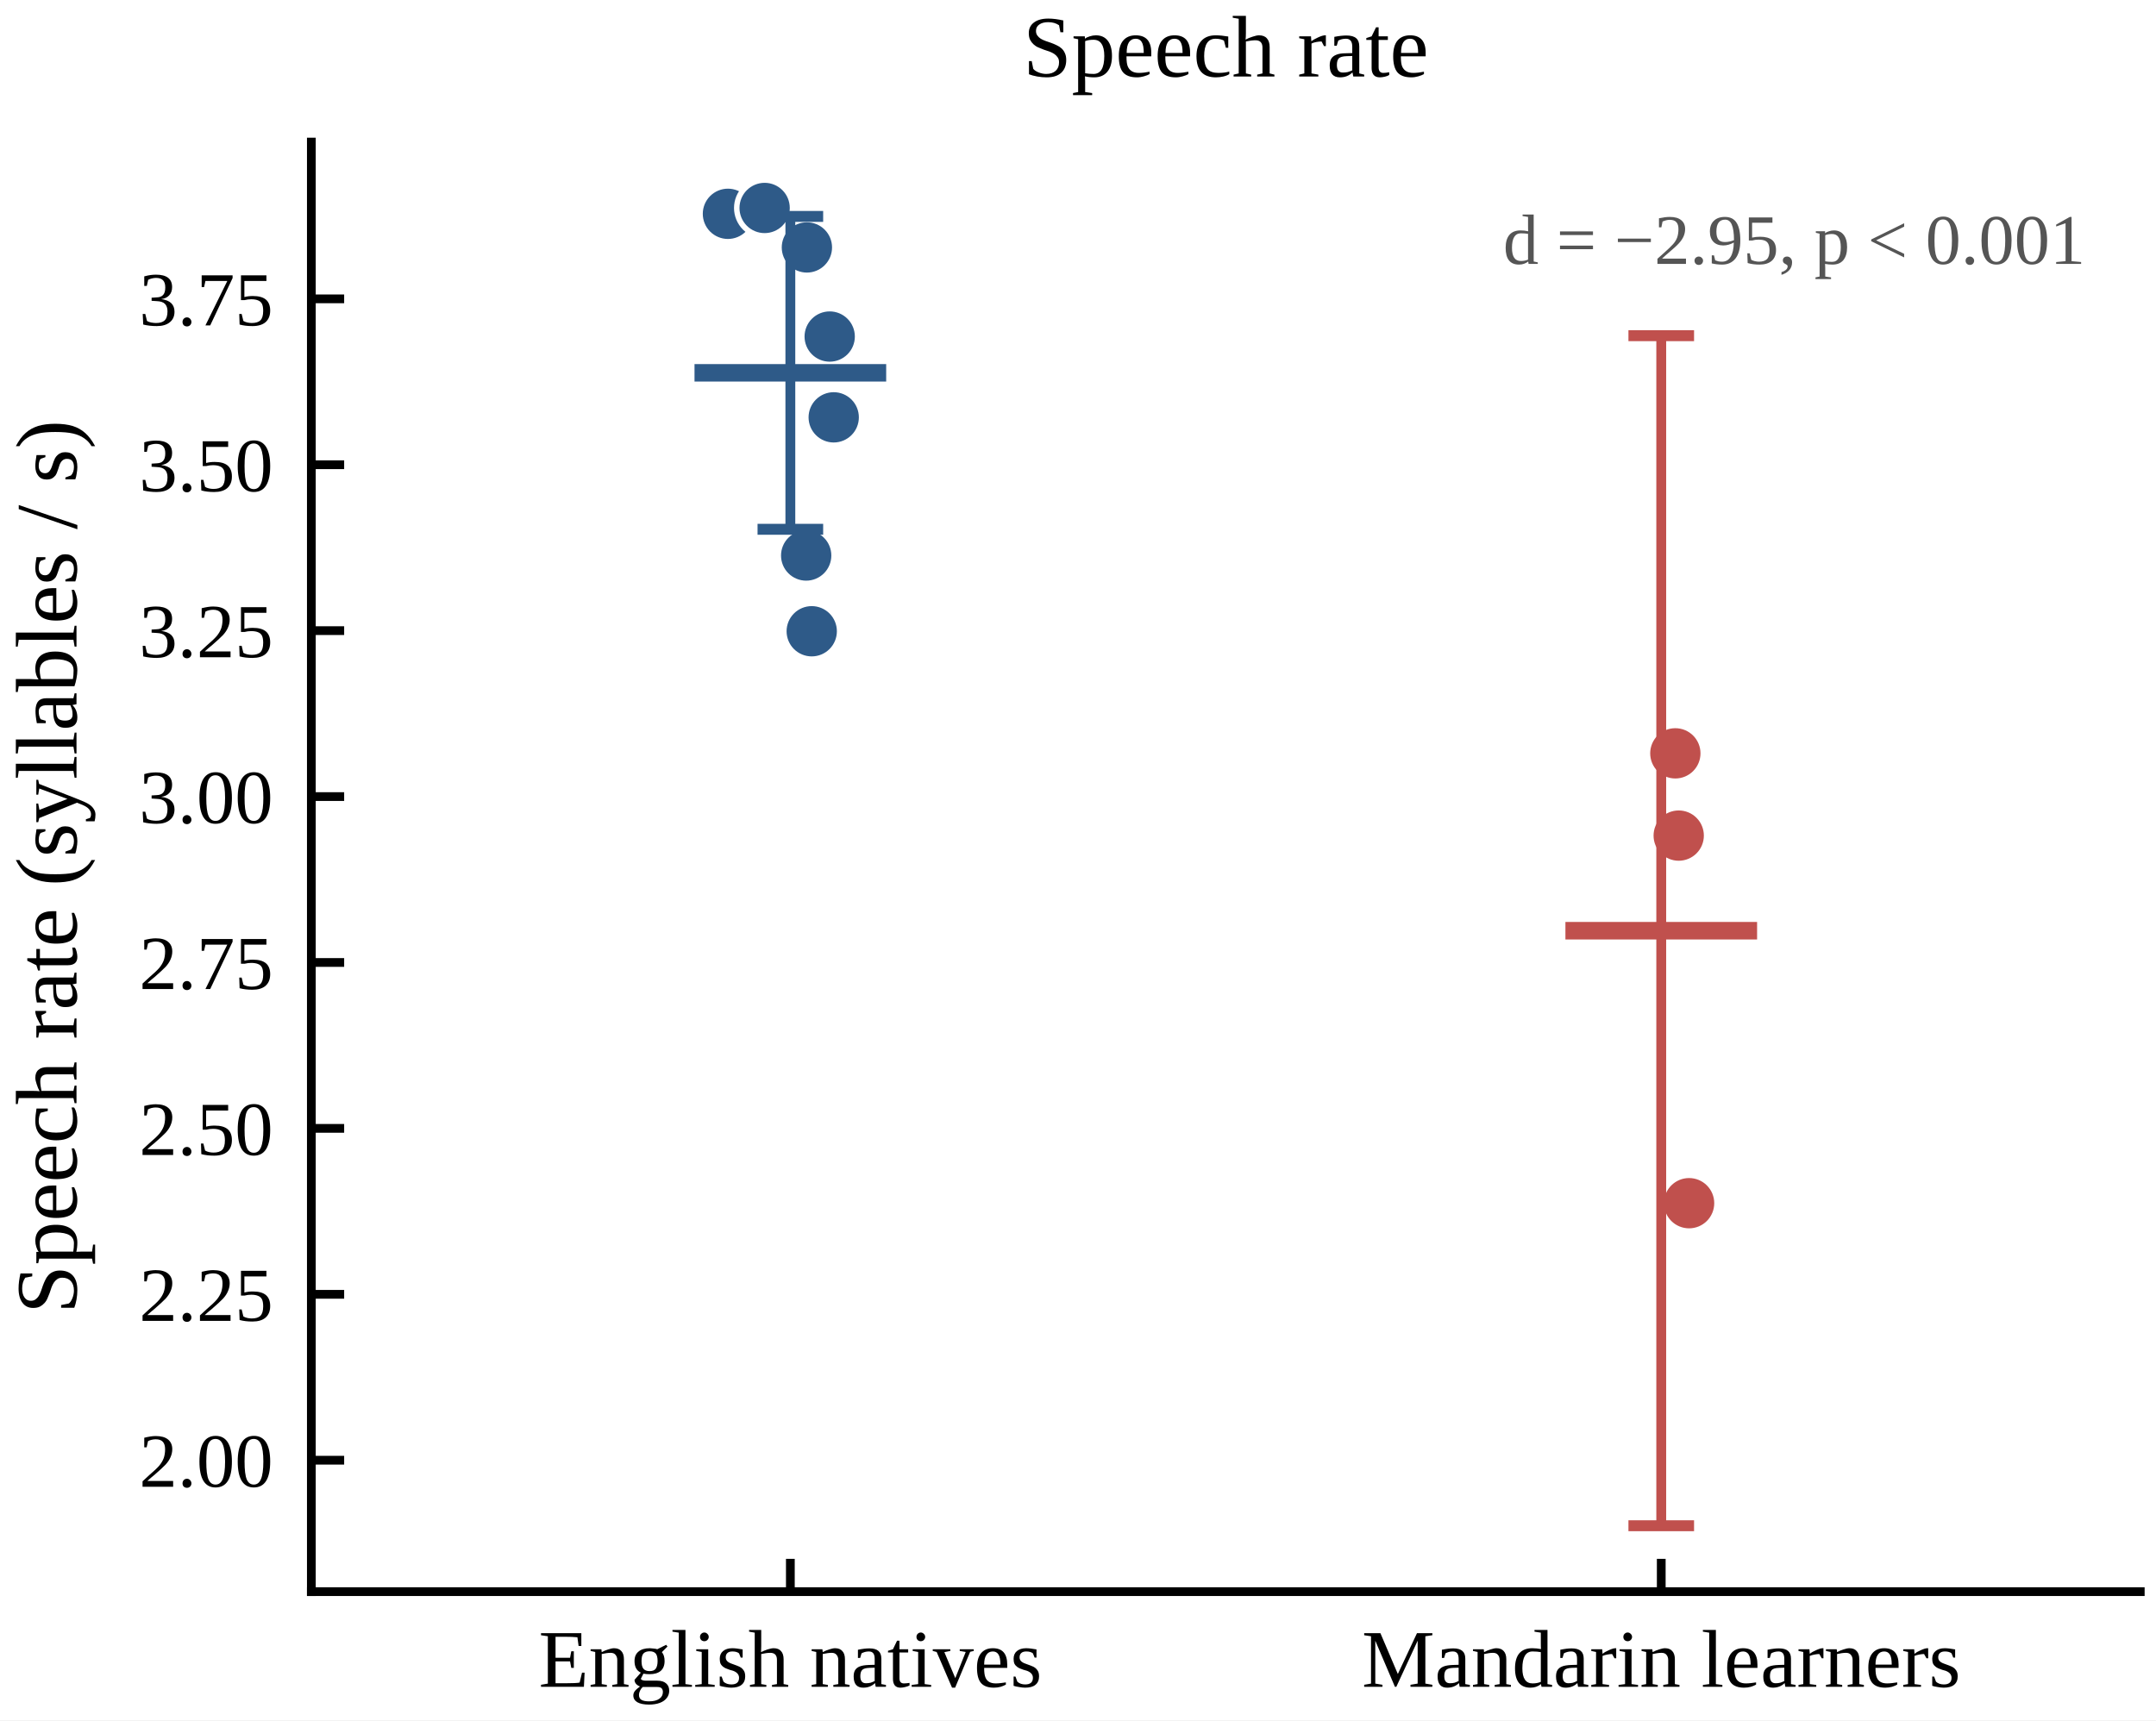
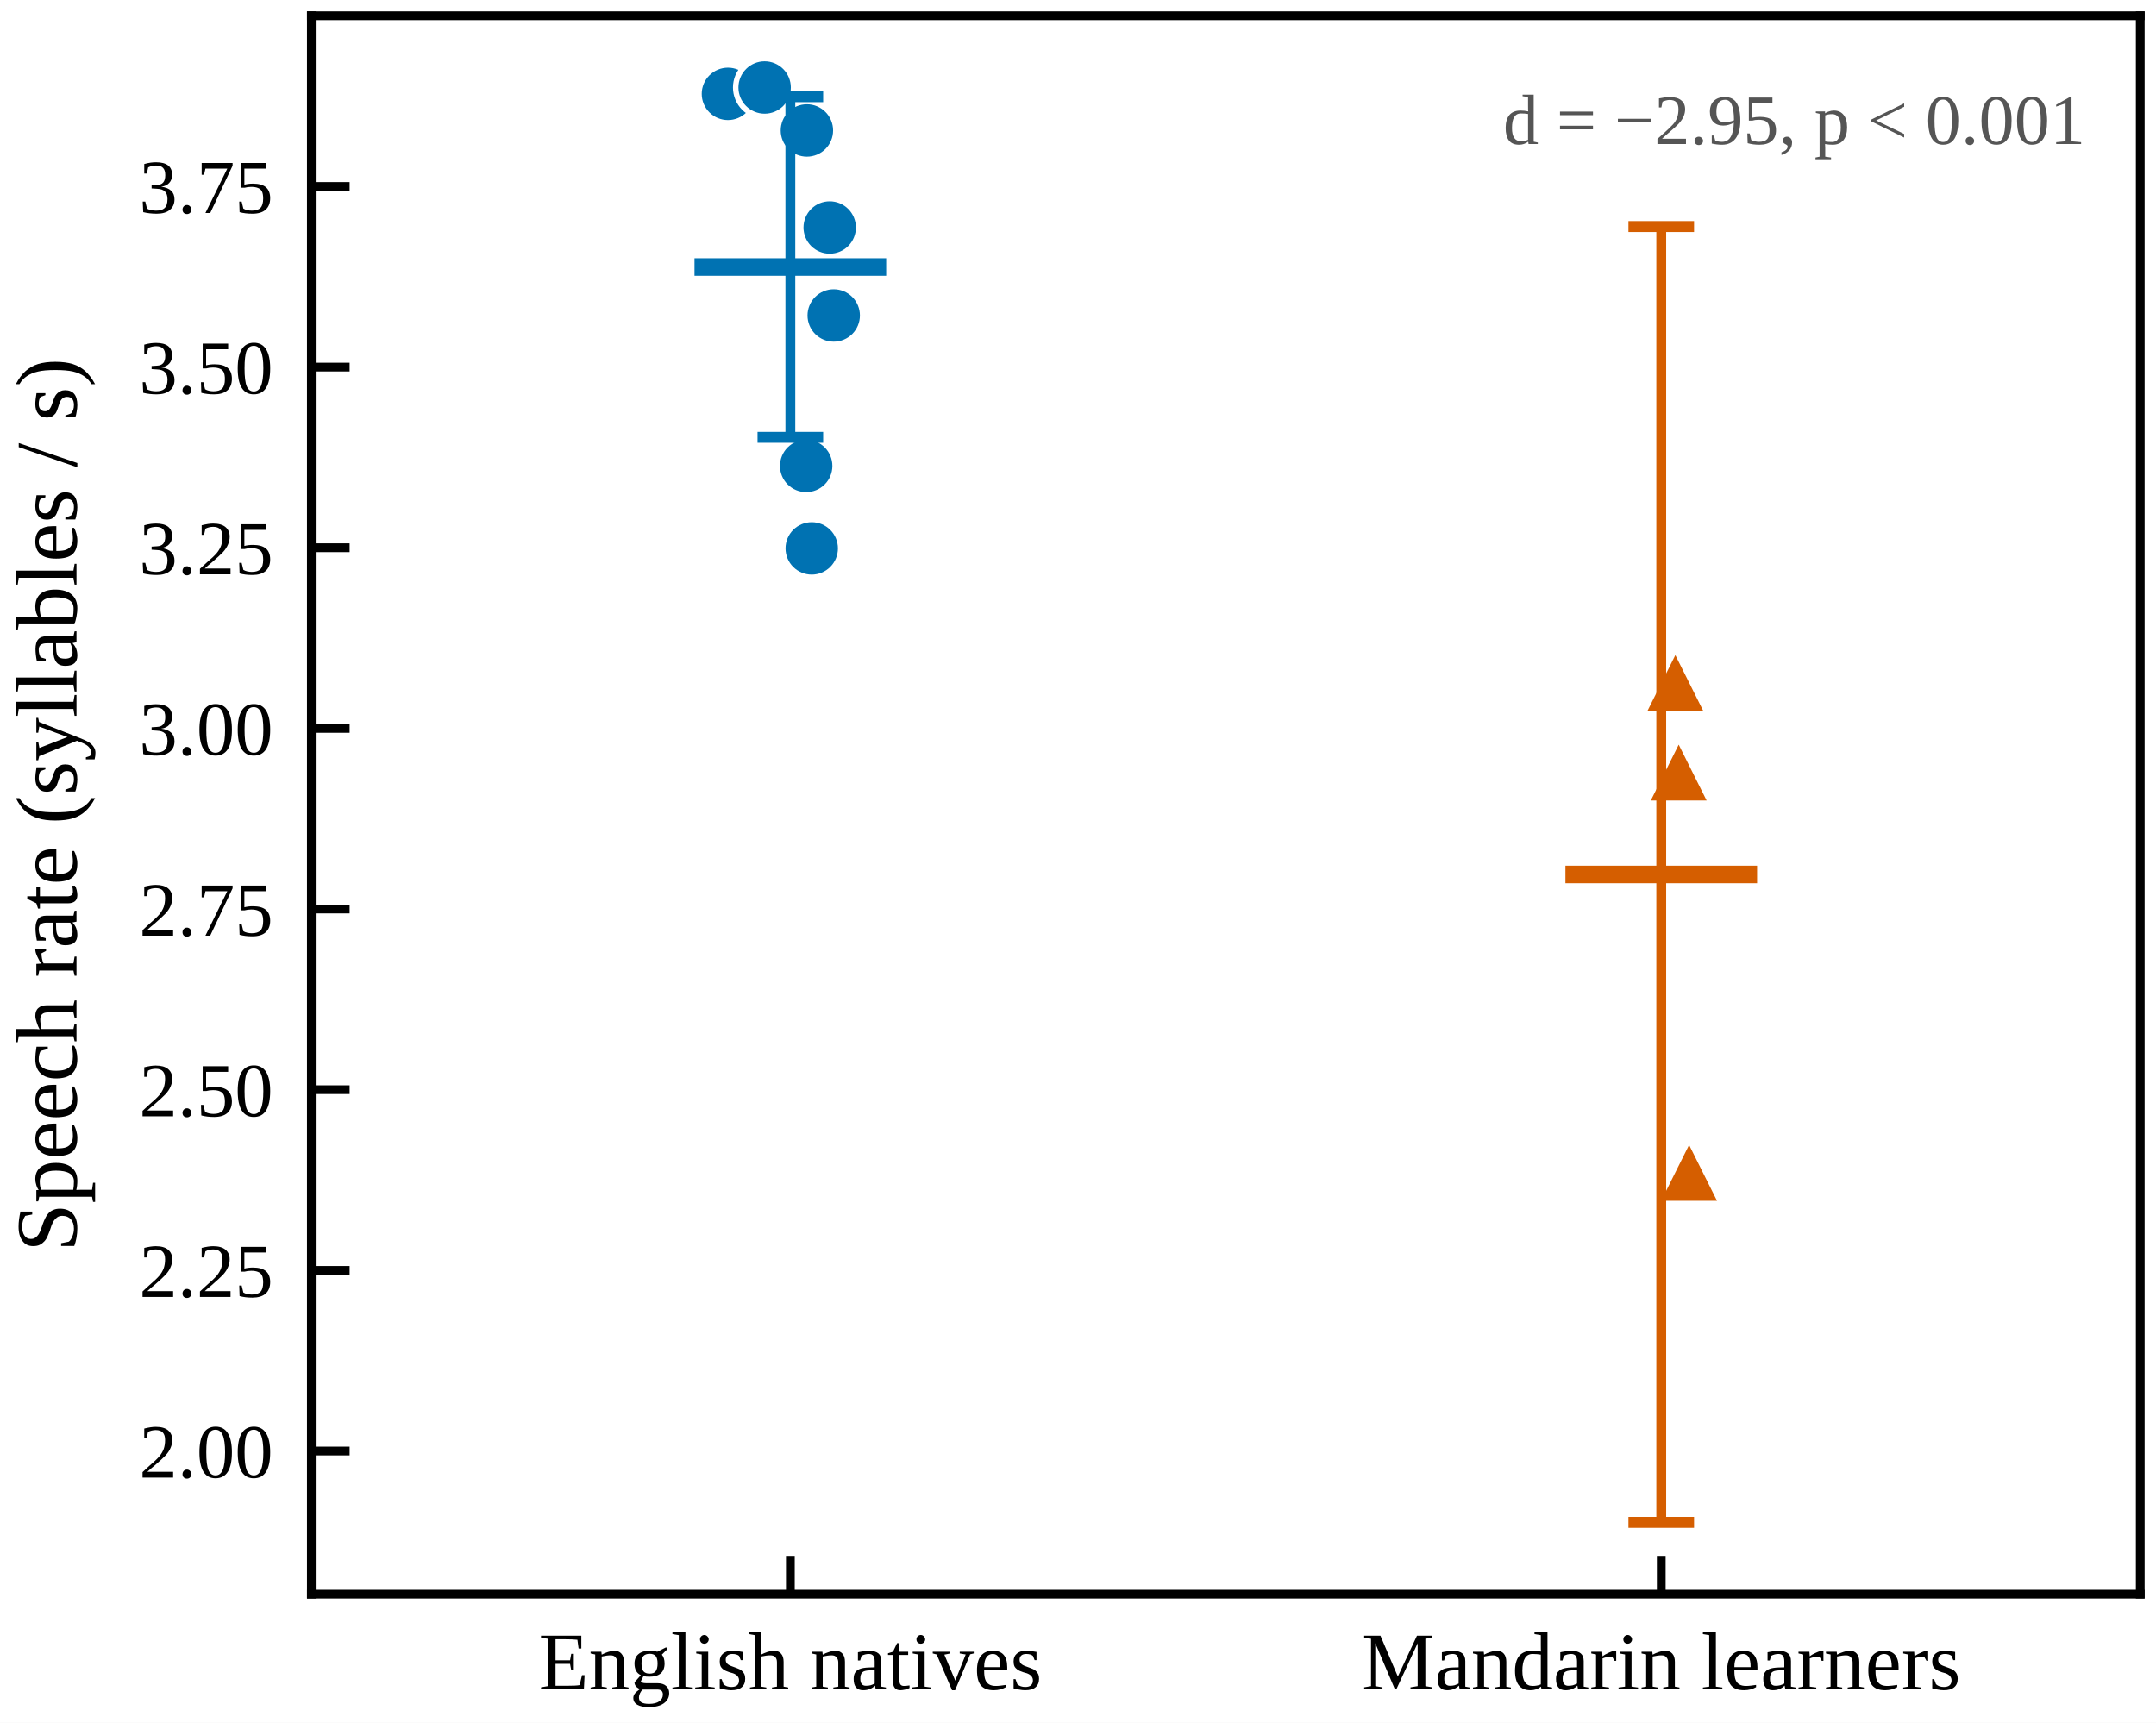
- <svg xmlns="http://www.w3.org/2000/svg" xmlns:xlink="http://www.w3.org/1999/xlink" width="197.153pt" height="157.341pt" viewBox="0 0 197.153 157.341" version="1.1">
+ <svg xmlns="http://www.w3.org/2000/svg" xmlns:xlink="http://www.w3.org/1999/xlink" width="197.153pt" height="157.546pt" viewBox="0 0 197.153 157.546" version="1.1">
  <defs>
    <style type="text/css">*{stroke-linejoin: round; stroke-linecap: butt}</style>
  </defs>
  <g id="figure_1">
    <g id="patch_1">
-       <path d="M 0 157.341  L 197.153 157.341  L 197.153 0  L 0 0  z " style="fill: #ffffff" />
+       <path d="M 0 157.546  L 197.153 157.546  L 197.153 0  L 0 0  z " style="fill: #ffffff" />
    </g>
    <g id="axes_1">
      <g id="patch_2">
-         <path d="M 28.471 145.575  L 195.713 145.575  L 195.713 12.995  L 28.471 12.995  z " style="fill: #ffffff" />
+         <path d="M 28.471 145.78  L 195.713 145.78  L 195.713 1.44  L 28.471 1.44  z " style="fill: #ffffff" />
      </g>
      <g id="matplotlib.axis_1">
        <g id="xtick_1">
          <g id="line2d_1">
            <defs>
-               <path id="m8cdd96db4b" d="M 0 0  L 0 -3  " style="stroke: #000000; stroke-width: 0.8" />
+               <path id="mf1a2960ac8" d="M 0 0  L 0 -3.5  " style="stroke: #000000; stroke-width: 0.8" />
            </defs>
            <g>
-               <use xlink:href="#m8cdd96db4b" x="72.273" y="145.575" style="stroke: #000000; stroke-width: 0.8" />
+               <use xlink:href="#mf1a2960ac8" x="72.273" y="145.78" style="stroke: #000000; stroke-width: 0.8" />
            </g>
          </g>
          <g id="text_1">
-             <text style="font-size: 7.5px; font-family: 'Times New Roman'; text-anchor: middle" x="72.273" y="154.283" transform="rotate(-0 72.27259 154.2828)">English natives</text>
+             <text style="font-size: 7.5px; font-family: 'Times New Roman'; text-anchor: middle" x="72.273" y="154.488" transform="rotate(-0 72.27259 154.4878)">English natives</text>
          </g>
        </g>
        <g id="xtick_2">
          <g id="line2d_2">
            <g>
-               <use xlink:href="#m8cdd96db4b" x="151.911" y="145.575" style="stroke: #000000; stroke-width: 0.8" />
+               <use xlink:href="#mf1a2960ac8" x="151.911" y="145.78" style="stroke: #000000; stroke-width: 0.8" />
            </g>
          </g>
          <g id="text_2">
-             <text style="font-size: 7.5px; font-family: 'Times New Roman'; text-anchor: middle" x="151.911" y="154.283" transform="rotate(-0 151.9114 154.2828)">Mandarin learners</text>
+             <text style="font-size: 7.5px; font-family: 'Times New Roman'; text-anchor: middle" x="151.911" y="154.488" transform="rotate(-0 151.9114 154.4878)">Mandarin learners</text>
          </g>
        </g>
      </g>
      <g id="matplotlib.axis_2">
        <g id="ytick_1">
          <g id="line2d_3">
            <defs>
-               <path id="m6dc04e218e" d="M 0 0  L 3 0  " style="stroke: #000000; stroke-width: 0.8" />
+               <path id="m6578e0ceaf" d="M 0 0  L 3.5 0  " style="stroke: #000000; stroke-width: 0.8" />
            </defs>
            <g>
-               <use xlink:href="#m6dc04e218e" x="28.471" y="133.553" style="stroke: #000000; stroke-width: 0.8" />
+               <use xlink:href="#m6578e0ceaf" x="28.471" y="132.692" style="stroke: #000000; stroke-width: 0.8" />
            </g>
          </g>
          <g id="text_3">
-             <text style="font-size: 7px; font-family: 'Times New Roman'; text-anchor: end" x="24.971" y="135.984" transform="rotate(-0 24.97125 135.9836)">2.00</text>
+             <text style="font-size: 7px; font-family: 'Times New Roman'; text-anchor: end" x="24.971" y="135.122" transform="rotate(-0 24.97125 135.1222)">2.00</text>
          </g>
        </g>
        <g id="ytick_2">
          <g id="line2d_4">
            <g>
-               <use xlink:href="#m6dc04e218e" x="28.471" y="118.379" style="stroke: #000000; stroke-width: 0.8" />
+               <use xlink:href="#m6578e0ceaf" x="28.471" y="116.172" style="stroke: #000000; stroke-width: 0.8" />
            </g>
          </g>
          <g id="text_4">
-             <text style="font-size: 7px; font-family: 'Times New Roman'; text-anchor: end" x="24.971" y="120.809" transform="rotate(-0 24.97125 120.8092)">2.25</text>
+             <text style="font-size: 7px; font-family: 'Times New Roman'; text-anchor: end" x="24.971" y="118.602" transform="rotate(-0 24.97125 118.6018)">2.25</text>
          </g>
        </g>
        <g id="ytick_3">
          <g id="line2d_5">
            <g>
-               <use xlink:href="#m6dc04e218e" x="28.471" y="103.204" style="stroke: #000000; stroke-width: 0.8" />
+               <use xlink:href="#m6578e0ceaf" x="28.471" y="99.651" style="stroke: #000000; stroke-width: 0.8" />
            </g>
          </g>
          <g id="text_5">
-             <text style="font-size: 7px; font-family: 'Times New Roman'; text-anchor: end" x="24.971" y="105.635" transform="rotate(-0 24.97125 105.6348)">2.50</text>
+             <text style="font-size: 7px; font-family: 'Times New Roman'; text-anchor: end" x="24.971" y="102.081" transform="rotate(-0 24.97125 102.0814)">2.50</text>
          </g>
        </g>
        <g id="ytick_4">
          <g id="line2d_6">
            <g>
-               <use xlink:href="#m6dc04e218e" x="28.471" y="88.03" style="stroke: #000000; stroke-width: 0.8" />
+               <use xlink:href="#m6578e0ceaf" x="28.471" y="83.131" style="stroke: #000000; stroke-width: 0.8" />
            </g>
          </g>
          <g id="text_6">
-             <text style="font-size: 7px; font-family: 'Times New Roman'; text-anchor: end" x="24.971" y="90.46" transform="rotate(-0 24.97125 90.46035)">2.75</text>
+             <text style="font-size: 7px; font-family: 'Times New Roman'; text-anchor: end" x="24.971" y="85.561" transform="rotate(-0 24.97125 85.56105)">2.75</text>
          </g>
        </g>
        <g id="ytick_5">
          <g id="line2d_7">
            <g>
-               <use xlink:href="#m6dc04e218e" x="28.471" y="72.856" style="stroke: #000000; stroke-width: 0.8" />
+               <use xlink:href="#m6578e0ceaf" x="28.471" y="66.61" style="stroke: #000000; stroke-width: 0.8" />
            </g>
          </g>
          <g id="text_7">
-             <text style="font-size: 7px; font-family: 'Times New Roman'; text-anchor: end" x="24.971" y="75.286" transform="rotate(-0 24.97125 75.28595)">3.00</text>
+             <text style="font-size: 7px; font-family: 'Times New Roman'; text-anchor: end" x="24.971" y="69.041" transform="rotate(-0 24.97125 69.04066)">3.00</text>
          </g>
        </g>
        <g id="ytick_6">
          <g id="line2d_8">
            <g>
-               <use xlink:href="#m6dc04e218e" x="28.471" y="57.681" style="stroke: #000000; stroke-width: 0.8" />
+               <use xlink:href="#m6578e0ceaf" x="28.471" y="50.09" style="stroke: #000000; stroke-width: 0.8" />
            </g>
          </g>
          <g id="text_8">
-             <text style="font-size: 7px; font-family: 'Times New Roman'; text-anchor: end" x="24.971" y="60.112" transform="rotate(-0 24.97125 60.11155)">3.25</text>
+             <text style="font-size: 7px; font-family: 'Times New Roman'; text-anchor: end" x="24.971" y="52.52" transform="rotate(-0 24.97125 52.52027)">3.25</text>
          </g>
        </g>
        <g id="ytick_7">
          <g id="line2d_9">
            <g>
-               <use xlink:href="#m6dc04e218e" x="28.471" y="42.507" style="stroke: #000000; stroke-width: 0.8" />
+               <use xlink:href="#m6578e0ceaf" x="28.471" y="33.57" style="stroke: #000000; stroke-width: 0.8" />
            </g>
          </g>
          <g id="text_9">
-             <text style="font-size: 7px; font-family: 'Times New Roman'; text-anchor: end" x="24.971" y="44.937" transform="rotate(-0 24.97125 44.93715)">3.50</text>
+             <text style="font-size: 7px; font-family: 'Times New Roman'; text-anchor: end" x="24.971" y="36" transform="rotate(-0 24.97125 35.99988)">3.50</text>
          </g>
        </g>
        <g id="ytick_8">
          <g id="line2d_10">
            <g>
-               <use xlink:href="#m6dc04e218e" x="28.471" y="27.332" style="stroke: #000000; stroke-width: 0.8" />
+               <use xlink:href="#m6578e0ceaf" x="28.471" y="17.049" style="stroke: #000000; stroke-width: 0.8" />
            </g>
          </g>
          <g id="text_10">
-             <text style="font-size: 7px; font-family: 'Times New Roman'; text-anchor: end" x="24.971" y="29.763" transform="rotate(-0 24.97125 29.76274)">3.75</text>
+             <text style="font-size: 7px; font-family: 'Times New Roman'; text-anchor: end" x="24.971" y="19.479" transform="rotate(-0 24.97125 19.47949)">3.75</text>
          </g>
        </g>
        <g id="text_11">
-           <text style="font-size: 8px; font-family: 'Times New Roman'; text-anchor: middle" x="6.995" y="79.285" transform="rotate(-90 6.995 79.285)">Speech rate (syllables / s)</text>
+           <text style="font-size: 8px; font-family: 'Times New Roman'; text-anchor: middle" x="6.995" y="73.61" transform="rotate(-90 6.995 73.61)">Speech rate (syllables / s)</text>
        </g>
      </g>
      <g id="patch_3">
-         <path d="M 28.471 145.575  L 28.471 12.995  " style="fill: none; stroke: #000000; stroke-width: 0.8; stroke-linejoin: miter; stroke-linecap: square" />
+         <path d="M 28.471 145.78  L 28.471 1.44  " style="fill: none; stroke: #000000; stroke-width: 0.8; stroke-linejoin: miter; stroke-linecap: square" />
      </g>
      <g id="patch_4">
-         <path d="M 28.471 145.575  L 195.713 145.575  " style="fill: none; stroke: #000000; stroke-width: 0.8; stroke-linejoin: miter; stroke-linecap: square" />
+         <path d="M 195.713 145.78  L 195.713 1.44  " style="fill: none; stroke: #000000; stroke-width: 0.8; stroke-linejoin: miter; stroke-linecap: square" />
+       </g>
+       <g id="patch_5">
+         <path d="M 28.471 145.78  L 195.713 145.78  " style="fill: none; stroke: #000000; stroke-width: 0.8; stroke-linejoin: miter; stroke-linecap: square" />
+       </g>
+       <g id="patch_6">
+         <path d="M 28.471 1.44  L 195.713 1.44  " style="fill: none; stroke: #000000; stroke-width: 0.8; stroke-linejoin: miter; stroke-linecap: square" />
      </g>
      <g id="PathCollection_1">
        <defs>
-           <path id="m869a8e8428" d="M 0 2.55  C 0.676 2.55 1.325 2.281 1.803 1.803  C 2.281 1.325 2.55 0.676 2.55 0  C 2.55 -0.676 2.281 -1.325 1.803 -1.803  C 1.325 -2.281 0.676 -2.55 0 -2.55  C -0.676 -2.55 -1.325 -2.281 -1.803 -1.803  C -2.281 -1.325 -2.55 -0.676 -2.55 0  C -2.55 0.676 -2.281 1.325 -1.803 1.803  C -1.325 2.281 -0.676 2.55 0 2.55  z " style="stroke: #ffffff; stroke-width: 0.5" />
-         </defs>
-         <g clip-path="url(#p80e96a08a7)">
-           <use xlink:href="#m869a8e8428" x="73.786" y="22.631" style="fill: #2e5a88; stroke: #ffffff; stroke-width: 0.5" />
-           <use xlink:href="#m869a8e8428" x="75.871" y="30.781" style="fill: #2e5a88; stroke: #ffffff; stroke-width: 0.5" />
-           <use xlink:href="#m869a8e8428" x="73.72" y="50.809" style="fill: #2e5a88; stroke: #ffffff; stroke-width: 0.5" />
-           <use xlink:href="#m869a8e8428" x="66.565" y="19.556" style="fill: #2e5a88; stroke: #ffffff; stroke-width: 0.5" />
-           <use xlink:href="#m869a8e8428" x="76.238" y="38.171" style="fill: #2e5a88; stroke: #ffffff; stroke-width: 0.5" />
-           <use xlink:href="#m869a8e8428" x="74.228" y="57.736" style="fill: #2e5a88; stroke: #ffffff; stroke-width: 0.5" />
-           <use xlink:href="#m869a8e8428" x="69.921" y="19.021" style="fill: #2e5a88; stroke: #ffffff; stroke-width: 0.5" />
+           <path id="m197a7c8756" d="M 0 2.646  C 0.702 2.646 1.375 2.367 1.871 1.871  C 2.367 1.375 2.646 0.702 2.646 0  C 2.646 -0.702 2.367 -1.375 1.871 -1.871  C 1.375 -2.367 0.702 -2.646 0 -2.646  C -0.702 -2.646 -1.375 -2.367 -1.871 -1.871  C -2.367 -1.375 -2.646 -0.702 -2.646 0  C -2.646 0.702 -2.367 1.375 -1.871 1.871  C -1.375 2.367 -0.702 2.646 0 2.646  z " style="stroke: #ffffff; stroke-width: 0.5" />
+         </defs>
+         <g clip-path="url(#pa2ba352efd)">
+           <use xlink:href="#m197a7c8756" x="73.786" y="11.93" style="fill: #0072b2; stroke: #ffffff; stroke-width: 0.5" />
+           <use xlink:href="#m197a7c8756" x="75.871" y="20.804" style="fill: #0072b2; stroke: #ffffff; stroke-width: 0.5" />
+           <use xlink:href="#m197a7c8756" x="73.72" y="42.608" style="fill: #0072b2; stroke: #ffffff; stroke-width: 0.5" />
+           <use xlink:href="#m197a7c8756" x="66.565" y="8.583" style="fill: #0072b2; stroke: #ffffff; stroke-width: 0.5" />
+           <use xlink:href="#m197a7c8756" x="76.238" y="28.849" style="fill: #0072b2; stroke: #ffffff; stroke-width: 0.5" />
+           <use xlink:href="#m197a7c8756" x="74.228" y="50.15" style="fill: #0072b2; stroke: #ffffff; stroke-width: 0.5" />
+           <use xlink:href="#m197a7c8756" x="69.921" y="8.001" style="fill: #0072b2; stroke: #ffffff; stroke-width: 0.5" />
        </g>
      </g>
      <g id="PathCollection_2">
        <defs>
-           <path id="m2c4cb23699" d="M 0 2.55  C 0.676 2.55 1.325 2.281 1.803 1.803  C 2.281 1.325 2.55 0.676 2.55 0  C 2.55 -0.676 2.281 -1.325 1.803 -1.803  C 1.325 -2.281 0.676 -2.55 0 -2.55  C -0.676 -2.55 -1.325 -2.281 -1.803 -1.803  C -2.281 -1.325 -2.55 -0.676 -2.55 0  C -2.55 0.676 -2.281 1.325 -1.803 1.803  C -1.325 2.281 -0.676 2.55 0 2.55  z " style="stroke: #ffffff; stroke-width: 0.5" />
-         </defs>
-         <g clip-path="url(#p80e96a08a7)">
-           <use xlink:href="#m2c4cb23699" x="154.457" y="110.047" style="fill: #c0504d; stroke: #ffffff; stroke-width: 0.5" />
-           <use xlink:href="#m2c4cb23699" x="153.508" y="76.426" style="fill: #c0504d; stroke: #ffffff; stroke-width: 0.5" />
-           <use xlink:href="#m2c4cb23699" x="153.2" y="68.902" style="fill: #c0504d; stroke: #ffffff; stroke-width: 0.5" />
+           <path id="m4d3ade1fb1" d="M 0 -2.958  L -2.958 2.958  L 2.958 2.958  z " style="stroke: #ffffff; stroke-width: 0.5" />
+         </defs>
+         <g clip-path="url(#pa2ba352efd)">
+           <use xlink:href="#m4d3ade1fb1" x="154.457" y="107.101" style="fill: #d55e00; stroke: #ffffff; stroke-width: 0.5" />
+           <use xlink:href="#m4d3ade1fb1" x="153.508" y="70.497" style="fill: #d55e00; stroke: #ffffff; stroke-width: 0.5" />
+           <use xlink:href="#m4d3ade1fb1" x="153.2" y="62.306" style="fill: #d55e00; stroke: #ffffff; stroke-width: 0.5" />
        </g>
      </g>
      <g id="text_12">
-         <text style="font-size: 6.5px; font-family: 'Times New Roman'; text-anchor: end; fill: #555555" x="190.696" y="24.137" transform="rotate(-0 190.6955 24.13744)">d = −2.95, p &lt; 0.001</text>
-       </g>
-       <g id="text_13">
-         <text style="font-size: 8px; font-family: 'Times New Roman'; text-anchor: middle" x="112.092" y="6.995" transform="rotate(-0 112.092 6.995)">Speech rate</text>
+         <text style="font-size: 6.5px; font-family: 'Times New Roman'; text-anchor: end; fill: #555555" x="190.696" y="13.17" transform="rotate(-0 190.6955 13.17044)">d = −2.95, p &lt; 0.001</text>
      </g>
      <g id="LineCollection_1">
-         <path d="M 72.273 48.408  L 72.273 19.794  " clip-path="url(#p80e96a08a7)" style="fill: none; stroke: #2e5a88; stroke-width: 0.9" />
+         <path d="M 72.273 39.994  L 72.273 8.842  " clip-path="url(#pa2ba352efd)" style="fill: none; stroke: #0072b2; stroke-width: 0.9" />
      </g>
      <g id="line2d_11">
        <defs>
-           <path id="m713dd192fb" d="M 3 0  L -3 -0  " style="stroke: #2e5a88" />
-         </defs>
-         <g clip-path="url(#p80e96a08a7)">
-           <use xlink:href="#m713dd192fb" x="72.273" y="48.408" style="fill: #2e5a88; stroke: #2e5a88" />
+           <path id="md72c206b04" d="M 3 0  L -3 -0  " style="stroke: #0072b2" />
+         </defs>
+         <g clip-path="url(#pa2ba352efd)">
+           <use xlink:href="#md72c206b04" x="72.273" y="39.994" style="fill: #0072b2; stroke: #0072b2" />
        </g>
      </g>
      <g id="line2d_12">
-         <g clip-path="url(#p80e96a08a7)">
-           <use xlink:href="#m713dd192fb" x="72.273" y="19.794" style="fill: #2e5a88; stroke: #2e5a88" />
+         <g clip-path="url(#pa2ba352efd)">
+           <use xlink:href="#md72c206b04" x="72.273" y="8.842" style="fill: #0072b2; stroke: #0072b2" />
        </g>
      </g>
      <g id="LineCollection_2">
-         <path d="M 151.911 139.549  L 151.911 30.702  " clip-path="url(#p80e96a08a7)" style="fill: none; stroke: #c0504d; stroke-width: 0.9" />
+         <path d="M 151.911 139.219  L 151.911 20.717  " clip-path="url(#pa2ba352efd)" style="fill: none; stroke: #d55e00; stroke-width: 0.9" />
      </g>
      <g id="line2d_13">
        <defs>
-           <path id="m6f7cf7b7fd" d="M 3 0  L -3 -0  " style="stroke: #c0504d" />
-         </defs>
-         <g clip-path="url(#p80e96a08a7)">
-           <use xlink:href="#m6f7cf7b7fd" x="151.911" y="139.549" style="fill: #c0504d; stroke: #c0504d" />
+           <path id="md6ef4b7b02" d="M 3 0  L -3 -0  " style="stroke: #d55e00" />
+         </defs>
+         <g clip-path="url(#pa2ba352efd)">
+           <use xlink:href="#md6ef4b7b02" x="151.911" y="139.219" style="fill: #d55e00; stroke: #d55e00" />
        </g>
      </g>
      <g id="line2d_14">
-         <g clip-path="url(#p80e96a08a7)">
-           <use xlink:href="#m6f7cf7b7fd" x="151.911" y="30.702" style="fill: #c0504d; stroke: #c0504d" />
+         <g clip-path="url(#pa2ba352efd)">
+           <use xlink:href="#md6ef4b7b02" x="151.911" y="20.717" style="fill: #d55e00; stroke: #d55e00" />
        </g>
      </g>
      <g id="line2d_15">
-         <path d="M 64.309 34.101  L 80.236 34.101  " clip-path="url(#p80e96a08a7)" style="fill: none; stroke: #2e5a88; stroke-width: 1.6; stroke-linecap: square" />
+         <path d="M 64.309 24.418  L 80.236 24.418  " clip-path="url(#pa2ba352efd)" style="fill: none; stroke: #0072b2; stroke-width: 1.6; stroke-linecap: square" />
      </g>
      <g id="line2d_16">
-         <path d="M 143.948 85.125  L 159.875 85.125  " clip-path="url(#p80e96a08a7)" style="fill: none; stroke: #c0504d; stroke-width: 1.6; stroke-linecap: square" />
+         <path d="M 143.948 79.968  L 159.875 79.968  " clip-path="url(#pa2ba352efd)" style="fill: none; stroke: #d55e00; stroke-width: 1.6; stroke-linecap: square" />
      </g>
    </g>
  </g>
  <defs>
-     <clipPath id="p80e96a08a7">
-       <rect x="28.471" y="12.995" width="167.241" height="132.58" />
+     <clipPath id="pa2ba352efd">
+       <rect x="28.471" y="1.44" width="167.241" height="144.34" />
    </clipPath>
  </defs>
</svg>
